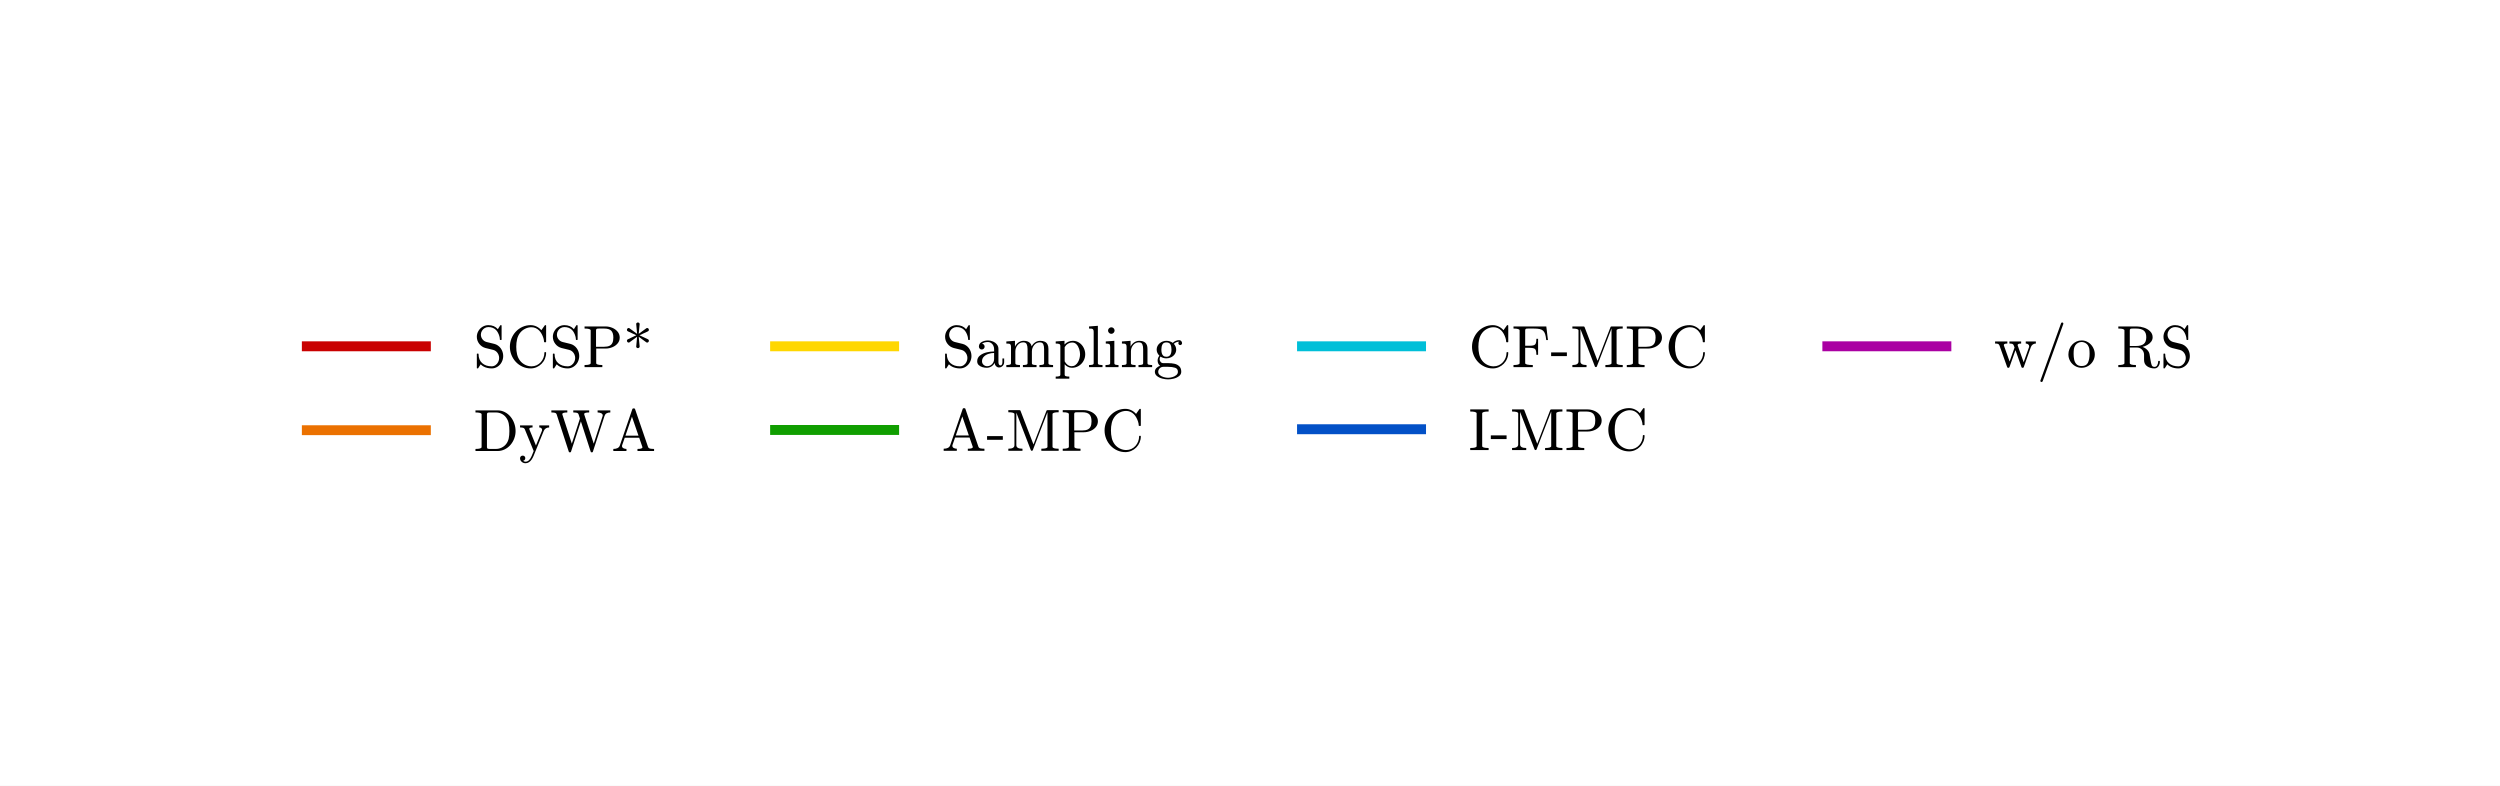
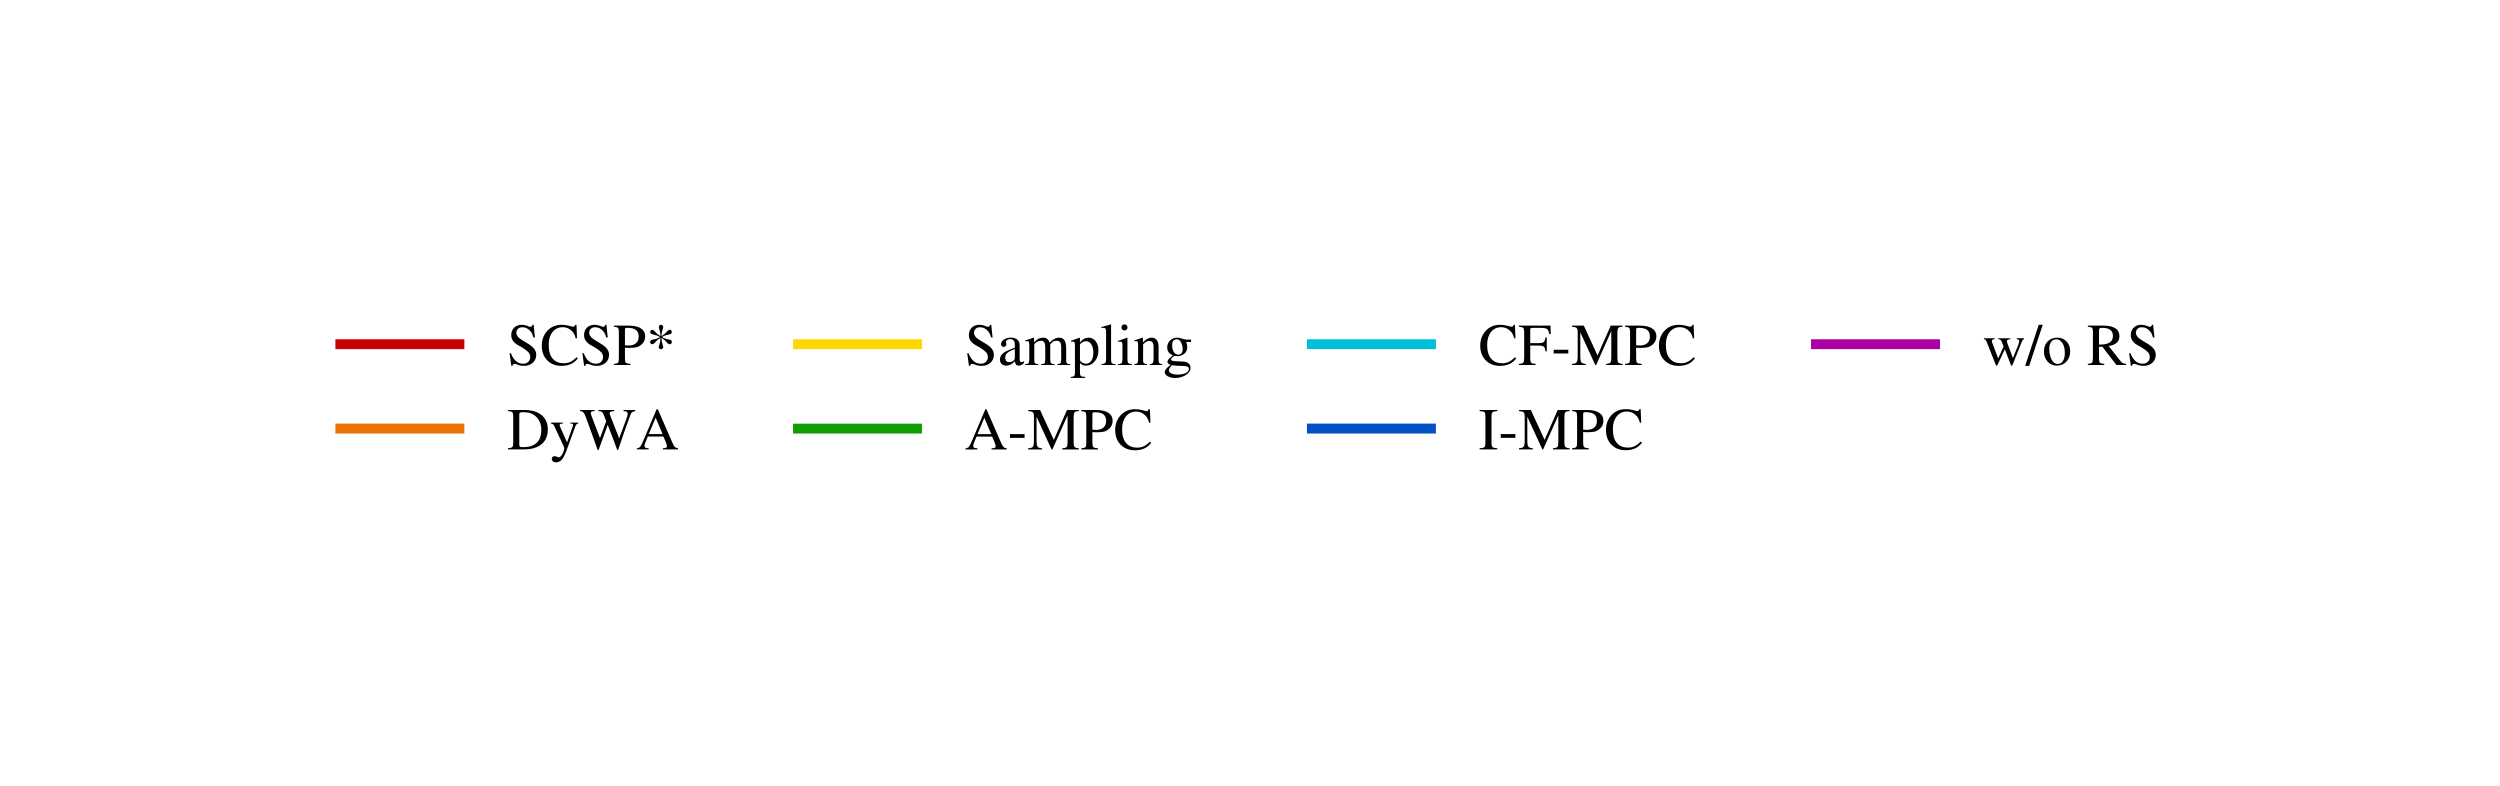
- <svg xmlns="http://www.w3.org/2000/svg" xmlns:xlink="http://www.w3.org/1999/xlink" height="158.4pt" version="1.1" viewBox="0 0 504 158.4" width="504pt">
+ <svg xmlns="http://www.w3.org/2000/svg" xmlns:xlink="http://www.w3.org/1999/xlink" width="504pt" height="158.4pt" viewBox="0 0 504 158.4" version="1.1">
  <defs>
-     <style type="text/css">*{stroke-linecap:butt;stroke-linejoin:round;}</style>
+     <style type="text/css">*{stroke-linejoin: round; stroke-linecap: butt}</style>
  </defs>
  <g id="figure_1">
    <g id="patch_1">
-       <path d="M 0 158.4  L 504 158.4  L 504 0  L 0 0  z " style="fill:#ffffff;" />
+       <path d="M 0 158.4  L 504 158.4  L 504 0  L 0 0  z " style="fill: #ffffff" />
    </g>
    <g id="axes_1">
      <g id="legend_1">
        <g id="line2d_1">
-           <path d="M 61.856 69.811  L 85.856 69.811  " style="fill:none;stroke:#c90000;stroke-linecap:square;stroke-width:2;" />
+           <path d="M 68.616 69.39  L 80.616 69.39  L 92.616 69.39  " style="fill: none; stroke: #c90000; stroke-width: 2; stroke-linecap: square" />
        </g>
-         <g id="line2d_2" />
        <g id="text_1">
-           <g transform="translate(95.45625 74.01094)scale(0.12 -0.12)">
+           <g transform="translate(102.2156 73.59) scale(0.12 -0.12)">
            <defs>
-               <path d="M 5.609 -1.422  L 5.609 21.922  Q 5.609 22.703 6.5 22.703  L 7.719 22.703  Q 8.016 22.703 8.25 22.453  Q 8.5 22.219 8.5 21.922  Q 8.5 12.109 14.578 6.703  Q 20.656 1.312 30.516 1.312  Q 33.984 1.312 36.906 3.312  Q 39.844 5.328 41.469 8.562  Q 43.109 11.812 43.109 15.281  Q 43.109 18.312 41.891 21.172  Q 40.672 24.031 38.375 26.125  Q 36.078 28.219 33.203 28.906  L 20.219 32.078  Q 13.766 33.797 9.688 39.094  Q 5.609 44.391 5.609 50.984  Q 5.609 56.156 8.25 60.688  Q 10.891 65.234 15.359 67.875  Q 19.828 70.516 25 70.516  Q 35.016 70.516 40.922 63.719  L 45.016 70.219  Q 45.312 70.516 45.703 70.516  L 46.391 70.516  Q 46.688 70.516 46.953 70.281  Q 47.219 70.062 47.219 69.672  L 47.219 46.484  Q 47.219 45.609 46.391 45.609  L 45.219 45.609  Q 44.281 45.609 44.281 46.484  Q 44.281 49.031 43.422 52.047  Q 42.578 55.078 41.062 57.859  Q 39.547 60.641 37.797 62.406  Q 32.953 67.281 25 67.281  Q 21.578 67.281 18.703 65.547  Q 15.828 63.812 14.109 60.828  Q 12.406 57.859 12.406 54.594  Q 12.406 50.297 15.062 46.797  Q 17.719 43.312 22.016 42.188  L 35.016 39.016  Q 38.234 38.234 41.094 36.203  Q 43.953 34.188 45.844 31.5  Q 47.75 28.812 48.828 25.516  Q 49.906 22.219 49.906 18.703  Q 49.906 13.281 47.406 8.469  Q 44.922 3.656 40.406 0.719  Q 35.891 -2.203 30.516 -2.203  Q 27.203 -2.203 23.734 -1.469  Q 20.266 -0.734 17.328 0.781  Q 14.406 2.297 12.016 4.688  L 7.812 -1.906  Q 7.516 -2.203 7.078 -2.203  L 6.5 -2.203  Q 5.609 -2.203 5.609 -1.422  z " id="Cmr10-83" />
-               <path d="M 22.797 10.688  Q 26.219 6.344 31.344 3.828  Q 36.469 1.312 42 1.312  Q 46.625 1.312 50.578 3.141  Q 54.547 4.984 57.5 8.25  Q 60.453 11.531 62.031 15.672  Q 63.625 19.828 63.625 24.422  Q 63.625 25.203 64.5 25.203  L 65.719 25.203  Q 66.5 25.203 66.5 24.219  Q 66.5 19 64.5 14.141  Q 62.5 9.281 58.828 5.594  Q 55.172 1.906 50.406 -0.141  Q 45.656 -2.203 40.484 -2.203  Q 33.297 -2.203 26.875 0.703  Q 20.453 3.609 15.688 8.656  Q 10.938 13.719 8.266 20.359  Q 5.609 27 5.609 34.188  Q 5.609 41.359 8.266 48  Q 10.938 54.641 15.688 59.719  Q 20.453 64.797 26.875 67.656  Q 33.297 70.516 40.484 70.516  Q 45.609 70.516 50.297 68.281  Q 54.984 66.062 58.5 62.016  L 64.312 70.219  Q 64.891 70.516 64.984 70.516  L 65.719 70.516  Q 66.016 70.516 66.25 70.266  Q 66.5 70.016 66.5 69.672  L 66.5 42.672  Q 66.5 41.797 65.719 41.797  L 63.922 41.797  Q 62.984 41.797 62.984 42.672  Q 62.984 45.562 61.828 49.125  Q 60.688 52.688 58.906 55.875  Q 57.125 59.078 54.781 61.531  Q 49.172 67 41.891 67  Q 36.375 67 31.312 64.5  Q 26.266 62.016 22.797 57.625  Q 19.141 52.938 17.719 46.953  Q 16.312 40.969 16.312 34.188  Q 16.312 27.391 17.719 21.375  Q 19.141 15.375 22.797 10.688  z " id="Cmr10-67" />
-               <path d="M 3.328 0  L 3.328 3.516  Q 13.625 3.516 13.625 6.688  L 13.625 61.625  Q 13.625 64.797 3.328 64.797  L 3.328 68.312  L 38.922 68.312  Q 44.391 68.312 49.859 66.062  Q 55.328 63.812 58.859 59.516  Q 62.406 55.219 62.406 49.516  Q 62.406 43.953 58.844 39.75  Q 55.281 35.547 49.859 33.375  Q 44.438 31.203 38.922 31.203  L 22.906 31.203  L 22.906 6.688  Q 22.906 3.516 33.203 3.516  L 33.203 0  z M 22.609 34.188  L 36.188 34.188  Q 41.703 34.188 45.109 35.766  Q 48.531 37.359 50.109 40.703  Q 51.703 44.047 51.703 49.516  Q 51.703 57.672 48.109 61.234  Q 44.531 64.797 36.188 64.797  L 27.688 64.797  Q 25.875 64.797 24.875 64.641  Q 23.875 64.5 23.234 63.797  Q 22.609 63.094 22.609 61.625  z " id="Cmr10-80" />
-               <path d="M 9.422 41.219  Q 8.297 41.219 7.391 42.156  Q 6.5 43.109 6.5 44.281  Q 6.5 45.953 7.906 46.688  L 22.312 53.516  L 7.906 60.203  Q 6.5 60.938 6.5 62.594  Q 6.5 63.875 7.375 64.797  Q 8.25 65.719 9.422 65.719  Q 10.203 65.719 10.891 65.188  L 23.578 55.906  L 22.125 72.125  L 22.016 72.312  Q 22.016 73.438 22.922 74.219  Q 23.828 75 25 75  Q 26.078 75 26.969 74.266  Q 27.875 73.531 27.875 72.312  L 27.875 72.125  L 26.312 55.906  L 39.016 65.188  Q 39.703 65.719 40.484 65.719  Q 41.703 65.719 42.547 64.797  Q 43.406 63.875 43.406 62.594  Q 43.406 60.938 42 60.203  L 27.594 53.516  L 42 46.688  Q 43.406 45.953 43.406 44.281  Q 43.406 43.109 42.547 42.156  Q 41.703 41.219 40.484 41.219  Q 39.656 41.219 39.016 41.703  L 26.312 50.984  L 27.875 34.812  L 27.875 34.625  Q 27.875 33.453 26.969 32.672  Q 26.078 31.891 25 31.891  Q 23.828 31.891 22.922 32.688  Q 22.016 33.5 22.016 34.625  L 22.125 34.812  L 23.578 50.984  L 10.891 41.703  Q 10.297 41.219 9.422 41.219  z " id="Cmr10-42" />
+               <path id="STIXGeneral-Regular-53" d="M 3002 2963  L 2842 2963  Q 2733 3360 2579 3565  Q 2189 4064 1651 4064  Q 1357 4064 1181 3894  Q 1005 3725 1005 3456  Q 1005 3328 1069 3206  Q 1133 3085 1206 2998  Q 1280 2912 1465 2784  Q 1651 2656 1766 2589  Q 1882 2522 2150 2362  Q 2669 2061 2905 1763  Q 3142 1466 3142 1107  Q 3142 576 2771 243  Q 2400 -90 1837 -90  Q 1421 -90 1082 58  Q 915 128 781 128  Q 704 128 653 70  Q 602 13 602 -83  L 461 -83  L 275 1274  L 416 1274  Q 845 141 1734 141  Q 2074 141 2285 342  Q 2496 544 2496 858  Q 2496 1158 2310 1363  Q 2003 1696 1235 2106  Q 454 2522 454 3206  Q 454 3718 768 4022  Q 1082 4326 1568 4326  Q 1907 4326 2240 4186  Q 2413 4109 2522 4109  Q 2688 4109 2726 4326  L 2861 4326  L 3002 2963  z " transform="scale(0.015625)" />
+               <path id="STIXGeneral-Regular-43" d="M 3930 838  L 4051 723  Q 3482 -90 2304 -90  Q 1376 -90 794 480  Q 179 1082 179 2080  Q 179 3014 755 3661  Q 1357 4326 2310 4326  Q 2720 4326 3072 4230  Q 3475 4115 3514 4115  Q 3725 4115 3782 4326  L 3910 4326  L 3968 2874  L 3821 2874  Q 3718 3334 3488 3584  Q 3034 4070 2458 4070  Q 1747 4070 1334 3548  Q 922 3027 922 2182  Q 922 1152 1382 653  Q 1811 192 2522 192  Q 2944 192 3251 339  Q 3558 486 3930 838  z " transform="scale(0.015625)" />
+               <path id="STIXGeneral-Regular-50" d="M 102 4237  L 1760 4237  Q 2669 4237 3149 3834  Q 3469 3565 3469 3072  Q 3469 2560 3104 2234  Q 2835 1990 2553 1916  Q 2272 1843 1734 1843  Q 1549 1843 1293 1862  L 1293 717  Q 1293 352 1398 246  Q 1504 141 1894 122  L 1894 0  L 102 0  L 102 122  Q 474 147 557 256  Q 640 365 640 781  L 640 3526  Q 640 3885 547 3987  Q 454 4090 102 4115  L 102 4237  z M 1293 3770  L 1293 2118  Q 1510 2099 1683 2099  Q 2202 2099 2486 2352  Q 2771 2605 2771 3040  Q 2771 3558 2476 3779  Q 2182 4000 1517 4000  Q 1382 4000 1337 3952  Q 1293 3904 1293 3770  z " transform="scale(0.015625)" />
+               <path id="STIXGeneral-Regular-2a" d="M 1715 3014  L 1773 2976  Q 2010 2822 2387 2758  Q 2605 2726 2688 2665  Q 2771 2605 2771 2483  Q 2771 2374 2707 2304  Q 2643 2234 2541 2234  Q 2381 2234 2157 2515  Q 2010 2694 1715 2886  L 1664 2918  L 1664 2861  Q 1664 2502 1792 2157  Q 1850 1997 1850 1946  Q 1850 1850 1770 1773  Q 1690 1696 1594 1696  Q 1504 1696 1433 1766  Q 1363 1837 1363 1926  Q 1363 2016 1440 2227  Q 1542 2502 1542 2861  L 1542 2918  Q 1286 2758 1210 2688  Q 1133 2611 947 2400  Q 806 2240 672 2240  Q 563 2240 499 2304  Q 435 2368 435 2470  Q 435 2592 528 2656  Q 621 2720 838 2758  Q 1062 2803 1180 2848  Q 1299 2893 1498 3014  Q 1222 3181 877 3251  Q 640 3302 544 3366  Q 448 3430 448 3546  Q 448 3648 505 3715  Q 563 3782 659 3782  Q 787 3782 973 3578  Q 1242 3277 1542 3110  L 1542 3194  Q 1542 3456 1446 3776  Q 1376 3987 1376 4109  Q 1376 4198 1443 4262  Q 1510 4326 1606 4326  Q 1702 4326 1772 4259  Q 1843 4192 1843 4096  Q 1843 3994 1773 3795  Q 1664 3507 1664 3264  L 1664 3110  Q 1882 3238 2035 3379  Q 2067 3411 2153 3504  Q 2240 3597 2291 3648  Q 2342 3699 2409 3747  Q 2477 3795 2528 3795  Q 2637 3795 2701 3728  Q 2765 3661 2765 3552  Q 2765 3424 2691 3363  Q 2618 3302 2432 3277  Q 2074 3219 1715 3014  z " transform="scale(0.015625)" />
            </defs>
-             <use xlink:href="#Cmr10-83" />
-             <use x="55.518" xlink:href="#Cmr10-67" />
-             <use x="127.734" xlink:href="#Cmr10-83" />
-             <use x="183.252" xlink:href="#Cmr10-80" />
-             <use x="251.27" xlink:href="#Cmr10-42" />
+             <use xlink:href="#STIXGeneral-Regular-53" />
+             <use xlink:href="#STIXGeneral-Regular-43" transform="translate(55.59999 0)" />
+             <use xlink:href="#STIXGeneral-Regular-53" transform="translate(122.3 0)" />
+             <use xlink:href="#STIXGeneral-Regular-50" transform="translate(177.9 0)" />
+             <use xlink:href="#STIXGeneral-Regular-2a" transform="translate(233.6 0)" />
+           </g>
+         </g>
+         <g id="line2d_2">
+           <path d="M 68.616 86.394  L 80.616 86.394  L 92.616 86.394  " style="fill: none; stroke: #eb7100; stroke-width: 2; stroke-linecap: square" />
+         </g>
+         <g id="text_2">
+           <g transform="translate(102.2156 90.59437) scale(0.12 -0.12)">
+             <defs>
+               <path id="STIXGeneral-Regular-44" d="M 102 4237  L 1830 4237  Q 3078 4237 3750 3654  Q 4384 3110 4384 2138  Q 4384 966 3514 410  Q 2880 0 1901 0  L 102 0  L 102 122  Q 474 147 570 252  Q 666 358 666 736  L 666 3520  Q 666 3891 570 3990  Q 474 4090 102 4115  L 102 4237  z M 1318 3731  L 1318 538  Q 1318 365 1379 301  Q 1440 237 1626 237  Q 2125 237 2432 307  Q 2739 378 3021 570  Q 3686 1018 3686 2099  Q 3686 3027 3078 3558  Q 2803 3802 2476 3901  Q 2150 4000 1658 4000  Q 1472 4000 1395 3942  Q 1318 3885 1318 3731  z " transform="scale(0.015625)" />
+               <path id="STIXGeneral-Regular-79" d="M 3040 2880  L 3040 2784  Q 2925 2771 2854 2700  Q 2784 2630 2720 2458  L 1760 -160  Q 1510 -838 1257 -1116  Q 1005 -1395 640 -1395  Q 435 -1395 313 -1289  Q 192 -1184 192 -1024  Q 192 -902 272 -816  Q 352 -730 467 -730  Q 653 -730 800 -813  Q 883 -858 966 -858  Q 1101 -858 1286 -576  Q 1376 -448 1459 -211  Q 1542 26 1542 115  Q 1542 198 1274 762  L 429 2566  Q 346 2752 90 2790  L 90 2880  L 1402 2880  L 1402 2784  Q 1197 2778 1117 2739  Q 1037 2701 1037 2611  Q 1037 2541 1120 2349  L 1837 749  L 2458 2515  Q 2483 2573 2483 2630  Q 2483 2784 2189 2784  L 2189 2880  L 3040 2880  z " transform="scale(0.015625)" />
+               <path id="STIXGeneral-Regular-57" d="M 5965 4237  L 5965 4115  Q 5709 4064 5616 3990  Q 5523 3917 5434 3667  Q 4704 1709 4128 -70  L 4032 -70  Q 3642 1011 3008 2637  L 2022 -70  L 1926 -70  Q 1709 576 1277 1753  Q 845 2931 698 3347  Q 538 3808 406 3958  Q 275 4109 32 4115  L 32 4237  L 1594 4237  L 1594 4115  Q 1357 4109 1270 4064  Q 1184 4019 1184 3917  Q 1184 3808 1254 3616  L 2176 1210  L 2842 3021  L 2662 3501  Q 2509 3917 2400 4013  Q 2291 4109 2010 4115  L 2010 4237  L 3706 4237  L 3706 4115  Q 3213 4102 3213 3891  Q 3213 3808 3322 3520  L 4237 1190  L 5043 3360  Q 5152 3667 5152 3853  Q 5152 4109 4704 4115  L 4704 4237  L 5965 4237  z " transform="scale(0.015625)" />
+               <path id="STIXGeneral-Regular-41" d="M 4525 0  L 2893 0  L 2893 122  Q 3149 122 3245 179  Q 3334 224 3334 333  Q 3334 499 3213 781  L 2950 1382  L 1274 1382  L 979 653  Q 922 506 922 384  Q 922 237 1027 179  Q 1133 122 1370 122  L 1370 0  L 96 0  L 96 122  Q 365 147 486 316  Q 608 486 902 1190  L 2221 4314  L 2349 4314  L 3923 710  Q 4064 378 4176 262  Q 4288 147 4525 122  L 4525 0  z M 2861 1645  L 2118 3405  L 1382 1645  L 2861 1645  z " transform="scale(0.015625)" />
+             </defs>
+             <use xlink:href="#STIXGeneral-Regular-44" />
+             <use xlink:href="#STIXGeneral-Regular-79" transform="translate(72.19998 0)" />
+             <use xlink:href="#STIXGeneral-Regular-57" transform="translate(122.2 0)" />
+             <use xlink:href="#STIXGeneral-Regular-41" transform="translate(216.6 0)" />
          </g>
        </g>
        <g id="line2d_3">
-           <path d="M 61.856 86.727  L 85.856 86.727  " style="fill:none;stroke:#eb7100;stroke-linecap:square;stroke-width:2;" />
+           <path d="M 160.873 69.39  L 172.873 69.39  L 184.873 69.39  " style="fill: none; stroke: #ffd700; stroke-width: 2; stroke-linecap: square" />
        </g>
-         <g id="line2d_4" />
-         <g id="text_2">
-           <g transform="translate(95.45625 90.92719)scale(0.12 -0.12)">
+         <g id="text_3">
+           <g transform="translate(194.4731 73.59) scale(0.12 -0.12)">
            <defs>
-               <path d="M 3.328 0  L 3.328 3.516  Q 13.625 3.516 13.625 6.688  L 13.625 61.625  Q 13.625 64.797 3.328 64.797  L 3.328 68.312  L 40.188 68.312  Q 47.016 68.312 52.672 65.359  Q 58.344 62.406 62.344 57.469  Q 66.359 52.547 68.531 46.297  Q 70.703 40.047 70.703 33.5  Q 70.703 27.156 68.5 21.172  Q 66.312 15.188 62.188 10.375  Q 58.062 5.562 52.422 2.781  Q 46.781 0 40.188 0  z M 22.609 6.688  Q 22.609 4.547 23.828 4.031  Q 25.047 3.516 27.688 3.516  L 37.594 3.516  Q 42.719 3.516 47.328 5.734  Q 51.953 7.953 54.984 11.922  Q 58.156 16.109 59.219 21.312  Q 60.297 26.516 60.297 33.5  Q 60.297 40.766 59.219 46.234  Q 58.156 51.703 54.984 56  Q 52 60.25 47.406 62.516  Q 42.828 64.797 37.594 64.797  L 27.688 64.797  Q 25.875 64.797 24.875 64.641  Q 23.875 64.5 23.234 63.797  Q 22.609 63.094 22.609 61.625  z " id="Cmr10-68" />
-               <path d="M 6.891 -16.406  Q 8.797 -17.922 11.078 -17.922  Q 17.391 -17.922 21.391 -8.406  L 24.812 0  L 9.812 36.719  Q 8.891 38.578 6.984 39.078  Q 5.078 39.594 1.906 39.594  L 1.906 43.109  L 22.906 43.109  L 22.906 39.594  Q 17.391 39.594 17.391 37.203  Q 17.391 36.812 17.484 36.625  L 28.609 9.281  L 38.625 33.891  Q 38.922 34.672 38.922 35.594  Q 38.922 36.812 38.25 37.719  Q 37.594 38.625 36.547 39.109  Q 35.5 39.594 34.188 39.594  L 34.188 43.109  L 50.781 43.109  L 50.781 39.594  Q 47.703 39.594 45.375 38.172  Q 43.062 36.766 41.797 33.984  L 24.516 -8.406  Q 23.141 -11.625 21.312 -14.328  Q 19.484 -17.047 16.844 -18.781  Q 14.203 -20.516 11.078 -20.516  Q 7.422 -20.516 4.656 -18.094  Q 1.906 -15.672 1.906 -12.109  Q 1.906 -10.25 3.172 -8.984  Q 4.438 -7.719 6.297 -7.719  Q 7.562 -7.719 8.562 -8.281  Q 9.578 -8.844 10.125 -9.812  Q 10.688 -10.797 10.688 -12.109  Q 10.688 -13.719 9.609 -14.984  Q 8.547 -16.266 6.891 -16.406  z " id="Cmr10-121" />
-               <path d="M 31.109 -1.125  L 10.688 61.625  Q 9.906 63.719 7.656 64.25  Q 5.422 64.797 1.812 64.797  L 1.812 68.312  L 28.609 68.312  L 28.609 64.797  Q 20.219 64.797 20.219 62.109  L 20.219 61.625  L 36.188 12.406  L 49.812 54.5  L 47.516 61.625  Q 46.734 63.719 44.484 64.25  Q 42.234 64.797 38.625 64.797  L 38.625 68.312  L 65.375 68.312  L 65.375 64.797  Q 56.891 64.797 56.891 62.109  Q 56.891 61.969 56.984 61.672  Q 57.078 61.375 57.078 61.281  L 73 12.406  L 87.984 58.891  Q 88.094 59.188 88.094 59.812  Q 88.094 62.453 85.297 63.625  Q 82.516 64.797 79.5 64.797  L 79.5 68.312  L 100.875 68.312  L 100.875 64.797  Q 92.969 64.797 91.109 58.891  L 71.578 -1.125  Q 71.234 -2.203 70.125 -2.203  L 69.391 -2.203  Q 68.266 -2.203 67.922 -1.125  L 51.422 49.812  L 34.812 -1.125  Q 34.469 -2.203 33.297 -2.203  L 32.625 -2.203  Q 31.453 -2.203 31.109 -1.125  z " id="Cmr10-87" />
-               <path d="M 3.219 0  L 3.219 3.516  Q 12.156 3.516 14.203 9.422  L 35.203 70.516  Q 35.5 71.578 36.812 71.578  L 38.094 71.578  Q 39.406 71.578 39.703 70.516  L 61.625 6.688  Q 62.547 4.594 65.156 4.047  Q 67.781 3.516 71.688 3.516  L 71.688 0  L 43.797 0  L 43.797 3.516  Q 52.094 3.516 52.094 6.203  L 52.094 6.688  L 46.688 22.312  L 22.406 22.312  L 17.922 9.422  Q 17.828 9.078 17.828 8.406  Q 17.828 5.906 20.188 4.703  Q 22.562 3.516 25.297 3.516  L 25.297 0  z M 23.578 25.781  L 45.516 25.781  L 34.516 57.719  z " id="Cmr10-65" />
+               <path id="STIXGeneral-Regular-61" d="M 2829 422  L 2829 243  Q 2586 -64 2253 -64  Q 1888 -64 1843 403  L 1837 403  Q 1427 -64 909 -64  Q 608 -64 422 112  Q 237 288 237 602  Q 237 1050 685 1350  Q 992 1555 1837 1869  L 1837 2214  Q 1837 2502 1699 2646  Q 1562 2790 1338 2790  Q 1146 2790 1018 2697  Q 890 2605 890 2477  Q 890 2419 909 2348  Q 928 2278 928 2208  Q 928 2112 841 2029  Q 755 1946 634 1946  Q 525 1946 441 2029  Q 358 2112 358 2240  Q 358 2547 685 2752  Q 986 2944 1421 2944  Q 1939 2944 2176 2656  Q 2291 2522 2323 2384  Q 2355 2246 2355 1946  L 2355 723  Q 2355 301 2554 301  Q 2682 301 2829 422  z M 1837 813  L 1837 1715  Q 1248 1510 1018 1293  Q 800 1094 800 800  Q 800 557 921 432  Q 1043 307 1242 307  Q 1453 307 1613 410  Q 1747 506 1792 589  Q 1837 672 1837 813  z " transform="scale(0.015625)" />
+               <path id="STIXGeneral-Regular-6d" d="M 4960 0  L 3565 0  L 3565 96  Q 3834 122 3907 208  Q 3981 294 3981 576  L 3981 1894  Q 3981 2278 3869 2444  Q 3757 2611 3488 2611  Q 3264 2611 3107 2521  Q 2950 2432 2803 2221  L 2803 608  Q 2803 301 2896 201  Q 2989 102 3264 96  L 3264 0  L 1830 0  L 1830 96  Q 2112 115 2189 188  Q 2266 262 2266 550  L 2266 1901  Q 2266 2611 1850 2611  Q 1670 2611 1468 2531  Q 1267 2451 1171 2336  Q 1088 2240 1088 2227  L 1088 448  Q 1088 243 1177 176  Q 1267 109 1523 96  L 1523 0  L 102 0  L 102 96  Q 371 102 460 195  Q 550 288 550 563  L 550 2150  Q 550 2387 499 2480  Q 448 2573 326 2573  Q 230 2573 122 2547  L 122 2656  Q 557 2778 1011 2944  L 1062 2925  L 1062 2451  L 1075 2451  Q 1363 2752 1584 2848  Q 1805 2944 2054 2944  Q 2560 2944 2733 2406  Q 3232 2944 3776 2944  Q 4518 2944 4518 1792  L 4518 493  Q 4518 282 4582 202  Q 4646 122 4794 109  L 4960 96  L 4960 0  z " transform="scale(0.015625)" />
+               <path id="STIXGeneral-Regular-70" d="M 1018 2931  L 1018 2438  Q 1421 2944 1939 2944  Q 2406 2944 2707 2560  Q 3008 2176 3008 1581  Q 3008 883 2621 409  Q 2234 -64 1664 -64  Q 1466 -64 1328 -6  Q 1190 51 1018 211  L 1018 -794  Q 1018 -1094 1120 -1180  Q 1222 -1267 1581 -1274  L 1581 -1389  L 32 -1389  L 32 -1280  Q 314 -1254 397 -1171  Q 480 -1088 480 -838  L 480 2157  Q 480 2381 429 2451  Q 378 2522 218 2522  Q 115 2522 58 2515  L 58 2618  Q 506 2752 979 2944  L 1018 2931  z M 1018 2138  L 1018 563  Q 1018 422 1238 281  Q 1459 141 1683 141  Q 2029 141 2243 467  Q 2458 794 2458 1325  Q 2458 1888 2243 2224  Q 2029 2560 1670 2560  Q 1446 2560 1232 2419  Q 1018 2278 1018 2138  z " transform="scale(0.015625)" />
+               <path id="STIXGeneral-Regular-6c" d="M 1645 0  L 134 0  L 134 96  Q 435 122 531 221  Q 627 320 627 589  L 627 3590  Q 627 3821 569 3910  Q 512 4000 358 4000  Q 224 4000 122 3987  L 122 4090  Q 730 4237 1133 4371  L 1165 4346  L 1165 557  Q 1165 288 1254 201  Q 1344 115 1645 96  L 1645 0  z " transform="scale(0.015625)" />
+               <path id="STIXGeneral-Regular-69" d="M 1152 4045  Q 1152 3904 1056 3811  Q 960 3718 819 3718  Q 685 3718 592 3811  Q 499 3904 499 4045  Q 499 4179 595 4275  Q 691 4371 826 4371  Q 966 4371 1059 4275  Q 1152 4179 1152 4045  z M 1619 0  L 102 0  L 102 96  Q 435 115 521 211  Q 608 307 608 666  L 608 2118  Q 608 2342 563 2432  Q 518 2522 397 2522  Q 243 2522 128 2490  L 128 2592  L 1120 2944  L 1146 2918  L 1146 672  Q 1146 314 1226 218  Q 1306 122 1619 96  L 1619 0  z " transform="scale(0.015625)" />
+               <path id="STIXGeneral-Regular-6e" d="M 3104 0  L 1773 0  L 1779 96  Q 2016 115 2096 233  Q 2176 352 2176 672  L 2176 1946  Q 2176 2592 1709 2592  Q 1549 2592 1408 2515  Q 1267 2438 1050 2227  L 1050 461  Q 1050 269 1136 192  Q 1222 115 1466 96  L 1466 0  L 115 0  L 115 96  Q 358 115 435 214  Q 512 314 512 602  L 512 2157  Q 512 2394 467 2483  Q 422 2573 288 2573  Q 160 2573 102 2547  L 102 2656  Q 550 2784 979 2944  L 1030 2925  L 1030 2426  L 1037 2426  Q 1491 2944 1958 2944  Q 2323 2944 2518 2688  Q 2714 2432 2714 1958  L 2714 544  Q 2714 288 2790 205  Q 2867 122 3104 96  L 3104 0  z " transform="scale(0.015625)" />
+               <path id="STIXGeneral-Regular-67" d="M 3008 2483  L 2477 2483  Q 2598 2208 2598 1946  Q 2598 1453 2265 1203  Q 1933 954 1600 954  Q 1530 954 1357 973  L 1235 986  Q 1107 947 979 812  Q 851 678 851 582  Q 851 435 1350 410  L 2176 371  Q 2528 358 2739 172  Q 2950 -13 2950 -314  Q 2950 -685 2566 -986  Q 2035 -1395 1286 -1395  Q 826 -1395 502 -1212  Q 179 -1030 179 -774  Q 179 -595 320 -419  Q 461 -243 806 6  Q 602 102 534 172  Q 467 243 467 346  Q 467 531 762 787  Q 909 915 1037 1043  Q 717 1203 579 1401  Q 442 1600 442 1901  Q 442 2336 752 2640  Q 1062 2944 1510 2944  Q 1766 2944 2022 2848  L 2163 2797  Q 2349 2733 2515 2733  L 3008 2733  L 3008 2483  z M 973 2163  L 973 2144  Q 973 1683 1155 1398  Q 1338 1114 1632 1114  Q 1850 1114 1978 1270  Q 2106 1427 2106 1690  Q 2106 2112 1914 2464  Q 1754 2765 1446 2765  Q 1222 2765 1097 2605  Q 973 2445 973 2163  z M 2771 -410  Q 2771 -230 2595 -163  Q 2419 -96 1978 -96  Q 1344 -96 941 -13  Q 749 -243 688 -348  Q 627 -454 627 -563  Q 627 -774 880 -902  Q 1133 -1030 1555 -1030  Q 2099 -1030 2435 -860  Q 2771 -691 2771 -410  z " transform="scale(0.015625)" />
            </defs>
-             <use xlink:href="#Cmr10-68" />
-             <use x="76.318" xlink:href="#Cmr10-121" />
-             <use x="129.004" xlink:href="#Cmr10-87" />
-             <use x="231.689" xlink:href="#Cmr10-65" />
+             <use xlink:href="#STIXGeneral-Regular-53" />
+             <use xlink:href="#STIXGeneral-Regular-61" transform="translate(55.59999 0)" />
+             <use xlink:href="#STIXGeneral-Regular-6d" transform="translate(99.99998 0)" />
+             <use xlink:href="#STIXGeneral-Regular-70" transform="translate(177.8 0)" />
+             <use xlink:href="#STIXGeneral-Regular-6c" transform="translate(227.8 0)" />
+             <use xlink:href="#STIXGeneral-Regular-69" transform="translate(255.5999 0)" />
+             <use xlink:href="#STIXGeneral-Regular-6e" transform="translate(283.3999 0)" />
+             <use xlink:href="#STIXGeneral-Regular-67" transform="translate(333.3999 0)" />
+           </g>
+         </g>
+         <g id="line2d_4">
+           <path d="M 160.873 86.406  L 172.873 86.406  L 184.873 86.406  " style="fill: none; stroke: #109e00; stroke-width: 2; stroke-linecap: square" />
+         </g>
+         <g id="text_4">
+           <g transform="translate(194.4731 90.60563) scale(0.12 -0.12)">
+             <defs>
+               <path id="STIXGeneral-Regular-2d" d="M 1824 1242  L 250 1242  L 250 1645  L 1824 1645  L 1824 1242  z " transform="scale(0.015625)" />
+               <path id="STIXGeneral-Regular-4d" d="M 5530 0  L 3738 0  L 3738 122  Q 4115 147 4214 265  Q 4314 384 4314 787  L 4314 3661  L 2682 0  L 2592 0  L 979 3514  L 979 966  Q 979 448 1088 294  Q 1197 141 1574 122  L 1574 0  L 77 0  L 77 122  Q 358 141 480 205  Q 602 269 650 432  Q 698 595 698 966  L 698 3514  Q 698 3878 589 3984  Q 480 4090 90 4115  L 90 4237  L 1357 4237  L 2835 1024  L 4250 4237  L 5523 4237  L 5523 4115  Q 5178 4109 5072 3993  Q 4966 3878 4966 3520  L 4966 717  Q 4966 378 5072 262  Q 5178 147 5530 122  L 5530 0  z " transform="scale(0.015625)" />
+             </defs>
+             <use xlink:href="#STIXGeneral-Regular-41" />
+             <use xlink:href="#STIXGeneral-Regular-2d" transform="translate(72.19998 0)" />
+             <use xlink:href="#STIXGeneral-Regular-4d" transform="translate(105.5 0)" />
+             <use xlink:href="#STIXGeneral-Regular-50" transform="translate(194.4 0)" />
+             <use xlink:href="#STIXGeneral-Regular-43" transform="translate(250.1 0)" />
          </g>
        </g>
        <g id="line2d_5">
-           <path d="M 156.259 69.811  L 180.259 69.811  " style="fill:none;stroke:#ffd700;stroke-linecap:square;stroke-width:2;" />
+           <path d="M 264.48 69.39  L 276.48 69.39  L 288.48 69.39  " style="fill: none; stroke: #00bfd8; stroke-width: 2; stroke-linecap: square" />
        </g>
-         <g id="line2d_6" />
-         <g id="text_3">
-           <g transform="translate(189.8587 74.01094)scale(0.12 -0.12)">
+         <g id="text_5">
+           <g transform="translate(298.08 73.59) scale(0.12 -0.12)">
            <defs>
-               <path d="M 4 9.812  Q 4 15.766 8.688 19.5  Q 13.375 23.25 19.938 24.781  Q 26.516 26.312 32.422 26.312  L 32.422 30.422  Q 32.422 33.297 31.156 36  Q 29.891 38.719 27.484 40.453  Q 25.094 42.188 22.219 42.188  Q 15.578 42.188 12.109 39.203  Q 14.016 39.203 15.25 37.766  Q 16.5 36.328 16.5 34.422  Q 16.5 32.422 15.078 31  Q 13.672 29.594 11.719 29.594  Q 9.719 29.594 8.297 31  Q 6.891 32.422 6.891 34.422  Q 6.891 39.703 11.672 42.266  Q 16.453 44.828 22.219 44.828  Q 26.266 44.828 30.359 43.094  Q 34.469 41.359 37.078 38.125  Q 39.703 34.906 39.703 30.609  L 39.703 8.109  Q 39.703 6.156 40.531 4.516  Q 41.359 2.875 43.109 2.875  Q 44.781 2.875 45.578 4.531  Q 46.391 6.203 46.391 8.109  L 46.391 14.5  L 49.312 14.5  L 49.312 8.109  Q 49.312 5.859 48.141 3.828  Q 46.969 1.812 44.984 0.609  Q 43.016 -0.594 40.719 -0.594  Q 37.797 -0.594 35.672 1.672  Q 33.547 3.953 33.297 7.078  Q 31.453 3.328 27.828 1.094  Q 24.219 -1.125 20.125 -1.125  Q 16.312 -1.125 12.625 0  Q 8.938 1.125 6.469 3.531  Q 4 5.953 4 9.812  z M 12.109 9.812  Q 12.109 6.297 14.688 3.906  Q 17.281 1.516 20.797 1.516  Q 24.031 1.516 26.656 3.125  Q 29.297 4.734 30.859 7.516  Q 32.422 10.297 32.422 13.375  L 32.422 23.781  Q 27.875 23.781 23.109 22.281  Q 18.359 20.797 15.234 17.625  Q 12.109 14.453 12.109 9.812  z " id="Cmr10-97" />
-               <path d="M 2.984 0  L 2.984 3.516  Q 6.391 3.516 8.594 4.047  Q 10.797 4.594 10.797 6.688  L 10.797 33.984  Q 10.797 36.672 9.984 37.859  Q 9.188 39.062 7.672 39.328  Q 6.156 39.594 2.984 39.594  L 2.984 43.109  L 17.484 44.188  L 17.484 34.422  Q 19.484 38.719 23.406 41.453  Q 27.344 44.188 31.984 44.188  Q 43.5 44.188 45.516 34.812  Q 47.516 39.016 51.359 41.594  Q 55.219 44.188 59.812 44.188  Q 64.359 44.188 67.453 42.719  Q 70.562 41.266 72.125 38.25  Q 73.688 35.25 73.688 30.719  L 73.688 6.688  Q 73.688 4.594 75.906 4.047  Q 78.125 3.516 81.5 3.516  L 81.5 0  L 58.594 0  L 58.594 3.516  Q 62.016 3.516 64.203 4.047  Q 66.406 4.594 66.406 6.688  L 66.406 30.422  Q 66.406 35.453 64.984 38.531  Q 63.578 41.609 59.188 41.609  Q 53.422 41.609 49.656 36.969  Q 45.906 32.328 45.906 26.422  L 45.906 6.688  Q 45.906 4.594 48.094 4.047  Q 50.297 3.516 53.719 3.516  L 53.719 0  L 30.812 0  L 30.812 3.516  Q 34.234 3.516 36.422 4.047  Q 38.625 4.594 38.625 6.688  L 38.625 30.422  Q 38.625 35.297 37.203 38.453  Q 35.797 41.609 31.391 41.609  Q 25.594 41.609 21.844 36.969  Q 18.109 32.328 18.109 26.422  L 18.109 6.688  Q 18.109 4.594 20.312 4.047  Q 22.516 3.516 25.875 3.516  L 25.875 0  z " id="Cmr10-109" />
-               <path d="M 2.594 -19.391  L 2.594 -15.922  Q 6 -15.922 8.203 -15.328  Q 10.406 -14.75 10.406 -12.703  L 10.406 35.5  Q 10.406 38.234 8.453 38.906  Q 6.5 39.594 2.594 39.594  L 2.594 43.109  L 17.391 44.188  L 17.391 37.984  Q 20.125 41.016 23.75 42.594  Q 27.391 44.188 31.5 44.188  Q 37.406 44.188 42.141 40.984  Q 46.875 37.797 49.531 32.594  Q 52.203 27.391 52.203 21.578  Q 52.203 15.531 49.25 10.297  Q 46.297 5.078 41.188 1.969  Q 36.078 -1.125 29.984 -1.125  Q 22.703 -1.125 17.672 4.781  L 17.672 -12.703  Q 17.672 -14.75 19.891 -15.328  Q 22.125 -15.922 25.484 -15.922  L 25.484 -19.391  z M 17.672 9.719  Q 19.438 6.156 22.562 3.828  Q 25.688 1.516 29.391 1.516  Q 32.859 1.516 35.516 3.359  Q 38.188 5.219 39.984 8.344  Q 41.797 11.469 42.641 14.906  Q 43.5 18.359 43.5 21.578  Q 43.5 25.594 42.062 30.25  Q 40.625 34.906 37.672 38.109  Q 34.719 41.312 30.516 41.312  Q 26.469 41.312 23.062 39.234  Q 19.672 37.156 17.672 33.594  z " id="Cmr10-112" />
-               <path d="M 3.078 0  L 3.078 3.516  Q 6.5 3.516 8.688 4.047  Q 10.891 4.594 10.891 6.688  L 10.891 59.188  Q 10.891 61.859 10.078 63.062  Q 9.281 64.266 7.766 64.531  Q 6.25 64.797 3.078 64.797  L 3.078 68.312  L 17.922 69.391  L 17.922 6.688  Q 17.922 4.594 20.109 4.047  Q 22.312 3.516 25.688 3.516  L 25.688 0  z " id="Cmr10-108" />
-               <path d="M 3.078 0  L 3.078 3.516  Q 6.5 3.516 8.688 4.047  Q 10.891 4.594 10.891 6.688  L 10.891 33.984  Q 10.891 37.844 9.391 38.719  Q 7.906 39.594 3.516 39.594  L 3.516 43.109  L 17.922 44.188  L 17.922 6.688  Q 17.922 4.594 19.828 4.047  Q 21.734 3.516 24.906 3.516  L 24.906 0  z M 7.328 61.375  Q 7.328 63.578 8.984 65.234  Q 10.641 66.891 12.797 66.891  Q 14.203 66.891 15.516 66.156  Q 16.844 65.438 17.578 64.109  Q 18.312 62.797 18.312 61.375  Q 18.312 59.234 16.641 57.562  Q 14.984 55.906 12.797 55.906  Q 10.641 55.906 8.984 57.562  Q 7.328 59.234 7.328 61.375  z " id="Cmr10-105" />
-               <path d="M 2.984 0  L 2.984 3.516  Q 6.391 3.516 8.594 4.047  Q 10.797 4.594 10.797 6.688  L 10.797 33.984  Q 10.797 36.672 9.984 37.859  Q 9.188 39.062 7.672 39.328  Q 6.156 39.594 2.984 39.594  L 2.984 43.109  L 17.484 44.188  L 17.484 34.422  Q 19.484 38.719 23.406 41.453  Q 27.344 44.188 31.984 44.188  Q 38.922 44.188 42.406 40.859  Q 45.906 37.547 45.906 30.719  L 45.906 6.688  Q 45.906 4.594 48.094 4.047  Q 50.297 3.516 53.719 3.516  L 53.719 0  L 30.812 0  L 30.812 3.516  Q 34.234 3.516 36.422 4.047  Q 38.625 4.594 38.625 6.688  L 38.625 30.422  Q 38.625 35.297 37.203 38.453  Q 35.797 41.609 31.391 41.609  Q 25.594 41.609 21.844 36.969  Q 18.109 32.328 18.109 26.422  L 18.109 6.688  Q 18.109 4.594 20.312 4.047  Q 22.516 3.516 25.875 3.516  L 25.875 0  z " id="Cmr10-110" />
-               <path d="M 2.781 -7.812  Q 2.781 -4.25 5.359 -1.578  Q 7.953 1.078 11.531 2.203  Q 9.516 3.719 8.469 6  Q 7.422 8.297 7.422 10.891  Q 7.422 15.578 10.406 19.188  Q 5.812 23.688 5.812 29.5  Q 5.812 32.625 7.156 35.359  Q 8.5 38.094 10.891 40.094  Q 13.281 42.094 16.203 43.141  Q 19.141 44.188 22.219 44.188  Q 28.172 44.188 32.906 40.719  Q 34.969 42.922 37.766 44.109  Q 40.578 45.312 43.609 45.312  Q 45.75 45.312 47.109 43.766  Q 48.484 42.234 48.484 40.094  Q 48.484 38.875 47.547 37.938  Q 46.625 37.016 45.406 37.016  Q 44.141 37.016 43.203 37.938  Q 42.281 38.875 42.281 40.094  Q 42.281 41.938 43.5 42.672  Q 38.328 42.672 34.625 39.109  Q 36.422 37.312 37.516 34.688  Q 38.625 32.078 38.625 29.5  Q 38.625 25.25 36.281 21.844  Q 33.938 18.453 30.094 16.578  Q 26.266 14.703 22.219 14.703  Q 16.75 14.703 12.203 17.672  Q 10.797 15.719 10.797 13.281  Q 10.797 10.641 12.531 8.656  Q 14.266 6.688 16.891 6.688  L 25.094 6.688  Q 31.062 6.688 35.844 5.609  Q 40.625 4.547 43.875 1.312  Q 47.125 -1.906 47.125 -7.812  Q 47.125 -12.203 43.406 -15.109  Q 39.703 -18.016 34.547 -19.312  Q 29.391 -20.609 25 -20.609  Q 20.562 -20.609 15.375 -19.312  Q 10.203 -18.016 6.484 -15.109  Q 2.781 -12.203 2.781 -7.812  z M 8.406 -7.812  Q 8.406 -11.188 11.141 -13.453  Q 13.875 -15.719 17.719 -16.812  Q 21.578 -17.922 25 -17.922  Q 28.375 -17.922 32.219 -16.812  Q 36.078 -15.719 38.781 -13.453  Q 41.5 -11.188 41.5 -7.812  Q 41.5 -2.594 36.719 -1.047  Q 31.938 0.484 25.094 0.484  L 16.891 0.484  Q 14.594 0.484 12.672 -0.609  Q 10.75 -1.703 9.578 -3.688  Q 8.406 -5.672 8.406 -7.812  z M 22.219 17.391  Q 30.719 17.391 30.719 29.5  Q 30.719 34.719 28.906 38.109  Q 27.094 41.5 22.219 41.5  Q 17.328 41.5 15.516 38.109  Q 13.719 34.719 13.719 29.5  Q 13.719 26.172 14.406 23.484  Q 15.094 20.797 16.938 19.094  Q 18.797 17.391 22.219 17.391  z " id="Cmr10-103" />
+               <path id="STIXGeneral-Regular-46" d="M 3494 3322  L 3334 3322  Q 3264 3757 3094 3875  Q 2925 3994 2349 3994  L 1504 3994  Q 1370 3994 1328 3946  Q 1286 3898 1286 3744  L 1286 2355  L 2195 2355  Q 2598 2355 2736 2470  Q 2874 2586 2918 2963  L 3066 2963  L 3066 1472  L 2918 1472  Q 2880 1862 2745 1977  Q 2611 2093 2195 2093  L 1286 2093  L 1286 717  Q 1286 352 1392 246  Q 1498 141 1869 122  L 1869 0  L 70 0  L 70 122  Q 435 147 534 259  Q 634 371 634 787  L 634 3526  Q 634 3878 538 3984  Q 442 4090 77 4115  L 77 4237  L 3462 4237  L 3494 3322  z " transform="scale(0.015625)" />
            </defs>
-             <use xlink:href="#Cmr10-83" />
-             <use x="55.518" xlink:href="#Cmr10-97" />
-             <use x="105.518" xlink:href="#Cmr10-109" />
-             <use x="188.818" xlink:href="#Cmr10-112" />
-             <use x="244.336" xlink:href="#Cmr10-108" />
-             <use x="272.021" xlink:href="#Cmr10-105" />
-             <use x="299.707" xlink:href="#Cmr10-110" />
-             <use x="355.225" xlink:href="#Cmr10-103" />
+             <use xlink:href="#STIXGeneral-Regular-43" />
+             <use xlink:href="#STIXGeneral-Regular-46" transform="translate(66.7 0)" />
+             <use xlink:href="#STIXGeneral-Regular-2d" transform="translate(122.3 0)" />
+             <use xlink:href="#STIXGeneral-Regular-4d" transform="translate(155.6 0)" />
+             <use xlink:href="#STIXGeneral-Regular-50" transform="translate(244.5 0)" />
+             <use xlink:href="#STIXGeneral-Regular-43" transform="translate(300.2 0)" />
+           </g>
+         </g>
+         <g id="line2d_6">
+           <path d="M 264.48 86.394  L 276.48 86.394  L 288.48 86.394  " style="fill: none; stroke: #0351c7; stroke-width: 2; stroke-linecap: square" />
+         </g>
+         <g id="text_6">
+           <g transform="translate(298.08 90.59437) scale(0.12 -0.12)">
+             <defs>
+               <path id="STIXGeneral-Regular-49" d="M 2016 0  L 115 0  L 115 122  Q 518 134 627 240  Q 736 346 736 717  L 736 3526  Q 736 3898 633 3994  Q 531 4090 115 4115  L 115 4237  L 2016 4237  L 2016 4115  Q 1613 4096 1501 3993  Q 1389 3891 1389 3526  L 1389 717  Q 1389 358 1504 246  Q 1619 134 2016 122  L 2016 0  z " transform="scale(0.015625)" />
+             </defs>
+             <use xlink:href="#STIXGeneral-Regular-49" />
+             <use xlink:href="#STIXGeneral-Regular-2d" transform="translate(33.29999 0)" />
+             <use xlink:href="#STIXGeneral-Regular-4d" transform="translate(66.59998 0)" />
+             <use xlink:href="#STIXGeneral-Regular-50" transform="translate(155.5 0)" />
+             <use xlink:href="#STIXGeneral-Regular-43" transform="translate(211.2 0)" />
          </g>
        </g>
        <g id="line2d_7">
-           <path d="M 156.259 86.684  L 180.259 86.684  " style="fill:none;stroke:#109e00;stroke-linecap:square;stroke-width:2;" />
+           <path d="M 366.109 69.39  L 378.109 69.39  L 390.109 69.39  " style="fill: none; stroke: #aa00a2; stroke-width: 2; stroke-linecap: square" />
        </g>
-         <g id="line2d_8" />
-         <g id="text_4">
-           <g transform="translate(189.8587 90.88406)scale(0.12 -0.12)">
+         <g id="text_7">
+           <g transform="translate(399.7088 73.59) scale(0.12 -0.12)">
            <defs>
-               <path d="M 1.125 18.5  L 1.125 24.703  L 27.594 24.703  L 27.594 18.5  z " id="Cmr10-45" />
-               <path d="M 3.516 0  L 3.516 3.516  Q 13.812 3.516 13.812 9.422  L 13.812 61.625  Q 13.812 64.797 3.516 64.797  L 3.516 68.312  L 22.406 68.312  Q 23.641 68.312 24.031 67.188  L 45.797 10.594  L 67.578 67.188  Q 67.969 68.312 69.188 68.312  L 88.094 68.312  L 88.094 64.797  Q 77.781 64.797 77.781 61.625  L 77.781 6.688  Q 77.781 3.516 88.094 3.516  L 88.094 0  L 58.984 0  L 58.984 3.516  Q 69.281 3.516 69.281 6.688  L 69.281 64.891  L 44.672 1.125  Q 44.234 0 43.016 0  Q 41.75 0 41.312 1.125  L 17 64.109  L 17 9.422  Q 17 3.516 27.297 3.516  L 27.297 0  z " id="Cmr10-77" />
+               <path id="STIXGeneral-Regular-77" d="M 4442 2880  L 4442 2784  Q 4346 2752 4301 2691  Q 4256 2630 4179 2438  L 3296 224  Q 3168 -90 3117 -90  Q 3085 -90 3062 -48  Q 3040 -6 2963 186  L 2381 1696  L 1664 160  Q 1549 -90 1504 -90  Q 1446 -90 1338 192  L 474 2381  Q 378 2630 314 2700  Q 250 2771 134 2784  L 134 2880  L 1286 2880  L 1286 2784  Q 1120 2765 1056 2720  Q 992 2675 992 2573  Q 992 2477 1030 2381  L 1664 710  L 2246 1984  L 2118 2342  Q 2029 2598 1942 2681  Q 1856 2765 1677 2784  L 1677 2880  L 2976 2880  L 2976 2784  Q 2752 2752 2678 2707  Q 2605 2662 2605 2560  Q 2605 2458 2714 2176  L 3251 742  L 3827 2163  Q 3936 2432 3936 2592  Q 3936 2669 3875 2710  Q 3814 2752 3654 2784  L 3654 2880  L 4442 2880  z " transform="scale(0.015625)" />
+               <path id="STIXGeneral-Regular-2f" d="M 1837 4326  L 378 -90  L -58 -90  L 1408 4326  L 1837 4326  z " transform="scale(0.015625)" />
+               <path id="STIXGeneral-Regular-6f" d="M 3008 1478  Q 3008 806 2608 371  Q 2208 -64 1568 -64  Q 979 -64 582 368  Q 186 800 186 1459  Q 186 2125 582 2534  Q 979 2944 1626 2944  Q 2221 2944 2614 2537  Q 3008 2131 3008 1478  z M 2432 1306  Q 2432 2035 2112 2445  Q 1856 2765 1504 2765  Q 1171 2765 966 2493  Q 762 2221 762 1747  Q 762 928 1101 435  Q 1318 115 1677 115  Q 2029 115 2230 432  Q 2432 749 2432 1306  z " transform="scale(0.015625)" />
+               <path id="STIXGeneral-Regular-20" transform="scale(0.015625)" />
+               <path id="STIXGeneral-Regular-52" d="M 4224 0  L 3187 0  L 1664 1971  L 1306 1958  L 1306 717  Q 1306 352 1405 249  Q 1504 147 1875 122  L 1875 0  L 109 0  L 109 122  Q 474 154 563 262  Q 653 371 653 794  L 653 3526  Q 653 3885 563 3987  Q 474 4090 109 4115  L 109 4237  L 1850 4237  Q 2726 4237 3187 3859  Q 3501 3603 3501 3091  Q 3501 2221 2342 2042  L 3622 422  Q 3757 256 3878 198  Q 4000 141 4224 122  L 4224 0  z M 1306 3731  L 1306 2195  Q 1766 2202 1990 2246  Q 2214 2291 2438 2413  Q 2803 2618 2803 3142  Q 2803 4000 1632 4000  Q 1459 4000 1382 3945  Q 1306 3891 1306 3731  z " transform="scale(0.015625)" />
            </defs>
-             <use xlink:href="#Cmr10-65" />
-             <use x="75" xlink:href="#Cmr10-45" />
-             <use x="108.301" xlink:href="#Cmr10-77" />
-             <use x="199.902" xlink:href="#Cmr10-80" />
-             <use x="267.92" xlink:href="#Cmr10-67" />
-           </g>
-         </g>
-         <g id="line2d_9">
-           <path d="M 262.485 69.811  L 286.485 69.811  " style="fill:none;stroke:#00bfd8;stroke-linecap:square;stroke-width:2;" />
-         </g>
-         <g id="line2d_10" />
-         <g id="text_5">
-           <g transform="translate(296.085 74.01094)scale(0.12 -0.12)">
-             <defs>
-               <path d="M 3.078 0  L 3.078 3.516  Q 13.375 3.516 13.375 6.688  L 13.375 61.625  Q 13.375 64.797 3.078 64.797  L 3.078 68.312  L 58.203 68.312  L 60.984 45.406  L 58.109 45.406  Q 57.422 51.703 56.266 55.344  Q 55.125 58.984 52.922 61.062  Q 50.734 63.141 47.047 63.969  Q 43.359 64.797 36.922 64.797  L 27.781 64.797  Q 25.984 64.797 24.969 64.641  Q 23.969 64.5 23.328 63.797  Q 22.703 63.094 22.703 61.625  L 22.703 35.891  L 29.781 35.891  Q 34.906 35.891 37.297 36.797  Q 39.703 37.703 40.594 40.094  Q 41.5 42.484 41.5 47.609  L 44.391 47.609  L 44.391 20.703  L 41.5 20.703  Q 41.5 25.828 40.594 28.219  Q 39.703 30.609 37.297 31.516  Q 34.906 32.422 29.781 32.422  L 22.703 32.422  L 22.703 6.688  Q 22.703 3.516 35.5 3.516  L 35.5 0  z " id="Cmr10-70" />
-             </defs>
-             <use xlink:href="#Cmr10-67" />
-             <use x="72.217" xlink:href="#Cmr10-70" />
-             <use x="137.402" xlink:href="#Cmr10-45" />
-             <use x="170.703" xlink:href="#Cmr10-77" />
-             <use x="262.305" xlink:href="#Cmr10-80" />
-             <use x="330.322" xlink:href="#Cmr10-67" />
-           </g>
-         </g>
-         <g id="line2d_11">
-           <path d="M 262.485 86.538  L 286.485 86.538  " style="fill:none;stroke:#0351c7;stroke-linecap:square;stroke-width:2;" />
-         </g>
-         <g id="line2d_12" />
-         <g id="text_6">
-           <g transform="translate(296.085 90.73781)scale(0.12 -0.12)">
-             <defs>
-               <path d="M 2.594 0  L 2.594 3.516  Q 13.375 3.516 13.375 6.688  L 13.375 61.625  Q 13.375 64.797 2.594 64.797  L 2.594 68.312  L 33.5 68.312  L 33.5 64.797  Q 22.703 64.797 22.703 61.625  L 22.703 6.688  Q 22.703 3.516 33.5 3.516  L 33.5 0  z " id="Cmr10-73" />
-             </defs>
-             <use xlink:href="#Cmr10-73" />
-             <use x="36.084" xlink:href="#Cmr10-45" />
-             <use x="69.385" xlink:href="#Cmr10-77" />
-             <use x="160.986" xlink:href="#Cmr10-80" />
-             <use x="229.004" xlink:href="#Cmr10-67" />
-           </g>
-         </g>
-         <g id="line2d_13">
-           <path d="M 368.391 69.811  L 392.391 69.811  " style="fill:none;stroke:#aa00a2;stroke-linecap:square;stroke-width:2;" />
-         </g>
-         <g id="line2d_14" />
-         <g id="text_7">
-           <g transform="translate(401.9906 74.01094)scale(0.12 -0.12)">
-             <defs>
-               <path d="M 22.125 0  L 9.188 36.375  Q 8.297 38.578 6.641 39.078  Q 4.984 39.594 1.812 39.594  L 1.812 43.109  L 22.406 43.109  L 22.406 39.594  Q 16.5 39.594 16.5 37.109  Q 16.547 36.969 16.578 36.812  Q 16.609 36.672 16.609 36.375  L 26.219 9.422  L 34.516 32.906  L 33.203 36.375  Q 32.422 38.578 30.703 39.078  Q 29 39.594 25.875 39.594  L 25.875 43.109  L 45.609 43.109  L 45.609 39.594  Q 39.703 39.594 39.703 37.109  Q 39.703 36.719 39.797 36.375  L 49.812 8.203  L 58.891 33.688  Q 59.078 34.469 59.078 35.109  Q 59.078 37.203 57.297 38.391  Q 55.516 39.594 53.328 39.594  L 53.328 43.109  L 70.312 43.109  L 70.312 39.594  Q 67.281 39.594 65.109 38  Q 62.938 36.422 61.922 33.688  L 50 0  Q 49.656 -1.125 48.484 -1.125  L 47.703 -1.125  Q 46.531 -1.125 46.188 0  L 36.078 28.516  L 25.984 0  Q 25.484 -1.125 24.422 -1.125  L 23.688 -1.125  Q 22.469 -1.125 22.125 0  z " id="Cmr10-119" />
-               <path d="M 5.609 -23  Q 5.609 -22.703 5.719 -22.609  L 40.484 73.781  Q 40.672 74.359 41.156 74.672  Q 41.656 75 42.281 75  Q 43.172 75 43.719 74.453  Q 44.281 73.922 44.281 73  L 44.281 72.609  L 9.516 -23.781  Q 8.938 -25 7.625 -25  Q 6.781 -25 6.188 -24.406  Q 5.609 -23.828 5.609 -23  z " id="Cmr10-47" />
-               <path d="M 25 -1.125  Q 19 -1.125 13.859 1.922  Q 8.734 4.984 5.75 10.109  Q 2.781 15.234 2.781 21.297  Q 2.781 25.875 4.422 30.125  Q 6.062 34.375 9.109 37.719  Q 12.156 41.062 16.203 42.938  Q 20.266 44.828 25 44.828  Q 31.156 44.828 36.203 41.578  Q 41.266 38.328 44.188 32.875  Q 47.125 27.438 47.125 21.297  Q 47.125 15.281 44.141 10.125  Q 41.156 4.984 36.047 1.922  Q 30.953 -1.125 25 -1.125  z M 25 1.812  Q 33.016 1.812 35.688 7.609  Q 38.375 13.422 38.375 22.406  Q 38.375 27.438 37.844 30.734  Q 37.312 34.031 35.5 36.719  Q 34.375 38.375 32.641 39.625  Q 30.906 40.875 28.969 41.531  Q 27.047 42.188 25 42.188  Q 21.875 42.188 19.062 40.766  Q 16.266 39.359 14.406 36.719  Q 12.547 33.891 12.031 30.484  Q 11.531 27.094 11.531 22.406  Q 11.531 16.797 12.5 12.328  Q 13.484 7.859 16.438 4.828  Q 19.391 1.812 25 1.812  z " id="Cmr10-111" />
-               <path id="Cmr10-32" />
-               <path d="M 3.328 0  L 3.328 3.516  Q 13.625 3.516 13.625 6.688  L 13.625 61.625  Q 13.625 64.797 3.328 64.797  L 3.328 68.312  L 34.719 68.312  Q 40.328 68.312 46.5 66.281  Q 52.688 64.266 56.828 60.109  Q 60.984 55.953 60.984 50.203  Q 60.984 46 58.469 42.703  Q 55.953 39.406 52.016 37.188  Q 48.094 34.969 44 33.984  Q 48.484 32.422 51.844 29  Q 55.219 25.594 55.906 21.188  L 57.328 12.312  Q 58.297 6.297 59.375 3.344  Q 60.453 0.391 64.109 0.391  Q 67.234 0.391 68.766 3.297  Q 70.312 6.203 70.312 9.625  Q 70.312 9.969 70.625 10.234  Q 70.953 10.5 71.297 10.5  L 72.219 10.5  Q 73.188 10.5 73.188 9.188  Q 73.188 6.453 72.109 3.828  Q 71.047 1.219 69.016 -0.484  Q 67 -2.203 64.203 -2.203  Q 56.984 -2.203 51.781 1.391  Q 46.578 4.984 46.578 11.922  L 46.578 20.797  Q 46.578 25.781 43.109 29.344  Q 39.656 32.906 34.625 32.906  L 22.609 32.906  L 22.609 6.688  Q 22.609 3.516 32.906 3.516  L 32.906 0  z M 22.609 35.5  L 33.297 35.5  Q 41.609 35.5 45.953 38.844  Q 50.297 42.188 50.297 50.203  Q 50.297 58.156 46 61.469  Q 41.703 64.797 33.297 64.797  L 27.688 64.797  Q 25.875 64.797 24.875 64.641  Q 23.875 64.5 23.234 63.797  Q 22.609 63.094 22.609 61.625  z " id="Cmr10-82" />
-             </defs>
-             <use xlink:href="#Cmr10-119" />
-             <use x="72.217" xlink:href="#Cmr10-47" />
-             <use x="122.217" xlink:href="#Cmr10-111" />
-             <use x="172.217" xlink:href="#Cmr10-32" />
-             <use x="205.518" xlink:href="#Cmr10-82" />
-             <use x="279.102" xlink:href="#Cmr10-83" />
+             <use xlink:href="#STIXGeneral-Regular-77" />
+             <use xlink:href="#STIXGeneral-Regular-2f" transform="translate(72.19998 0)" />
+             <use xlink:href="#STIXGeneral-Regular-6f" transform="translate(99.99997 0)" />
+             <use xlink:href="#STIXGeneral-Regular-20" transform="translate(150 0)" />
+             <use xlink:href="#STIXGeneral-Regular-52" transform="translate(174.9999 0)" />
+             <use xlink:href="#STIXGeneral-Regular-53" transform="translate(241.6999 0)" />
          </g>
        </g>
      </g>
    </g>
  </g>
</svg>
